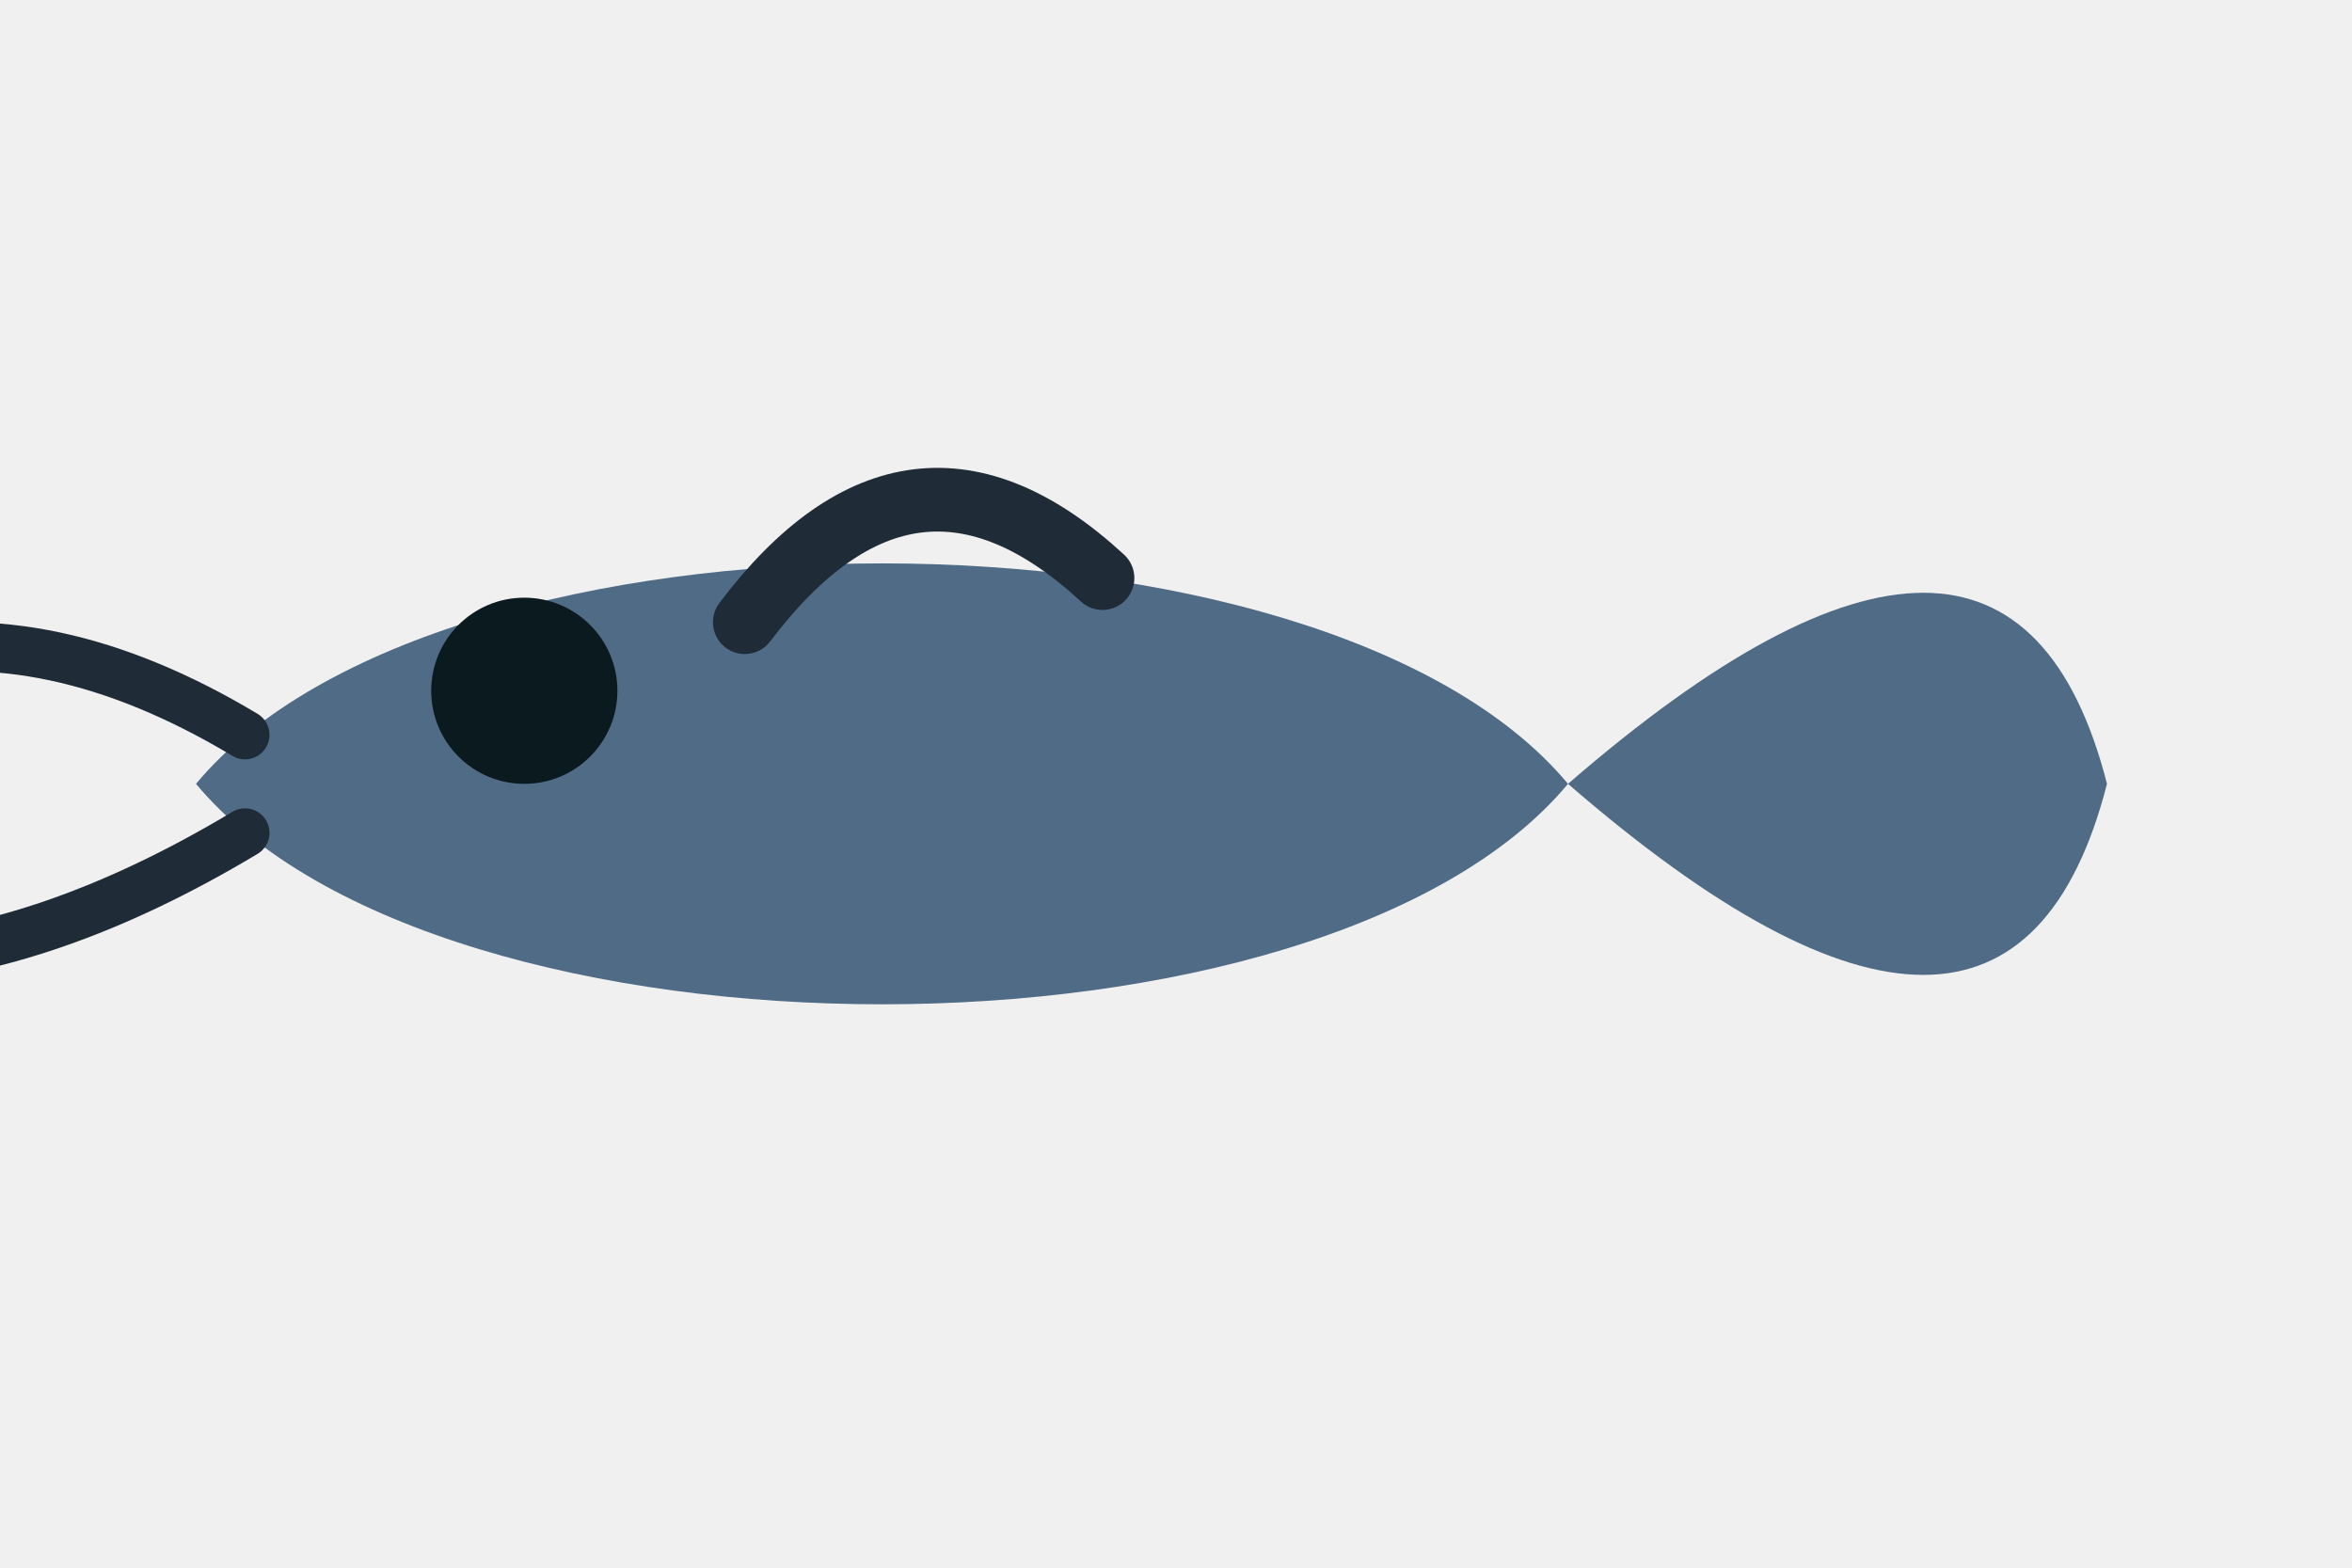
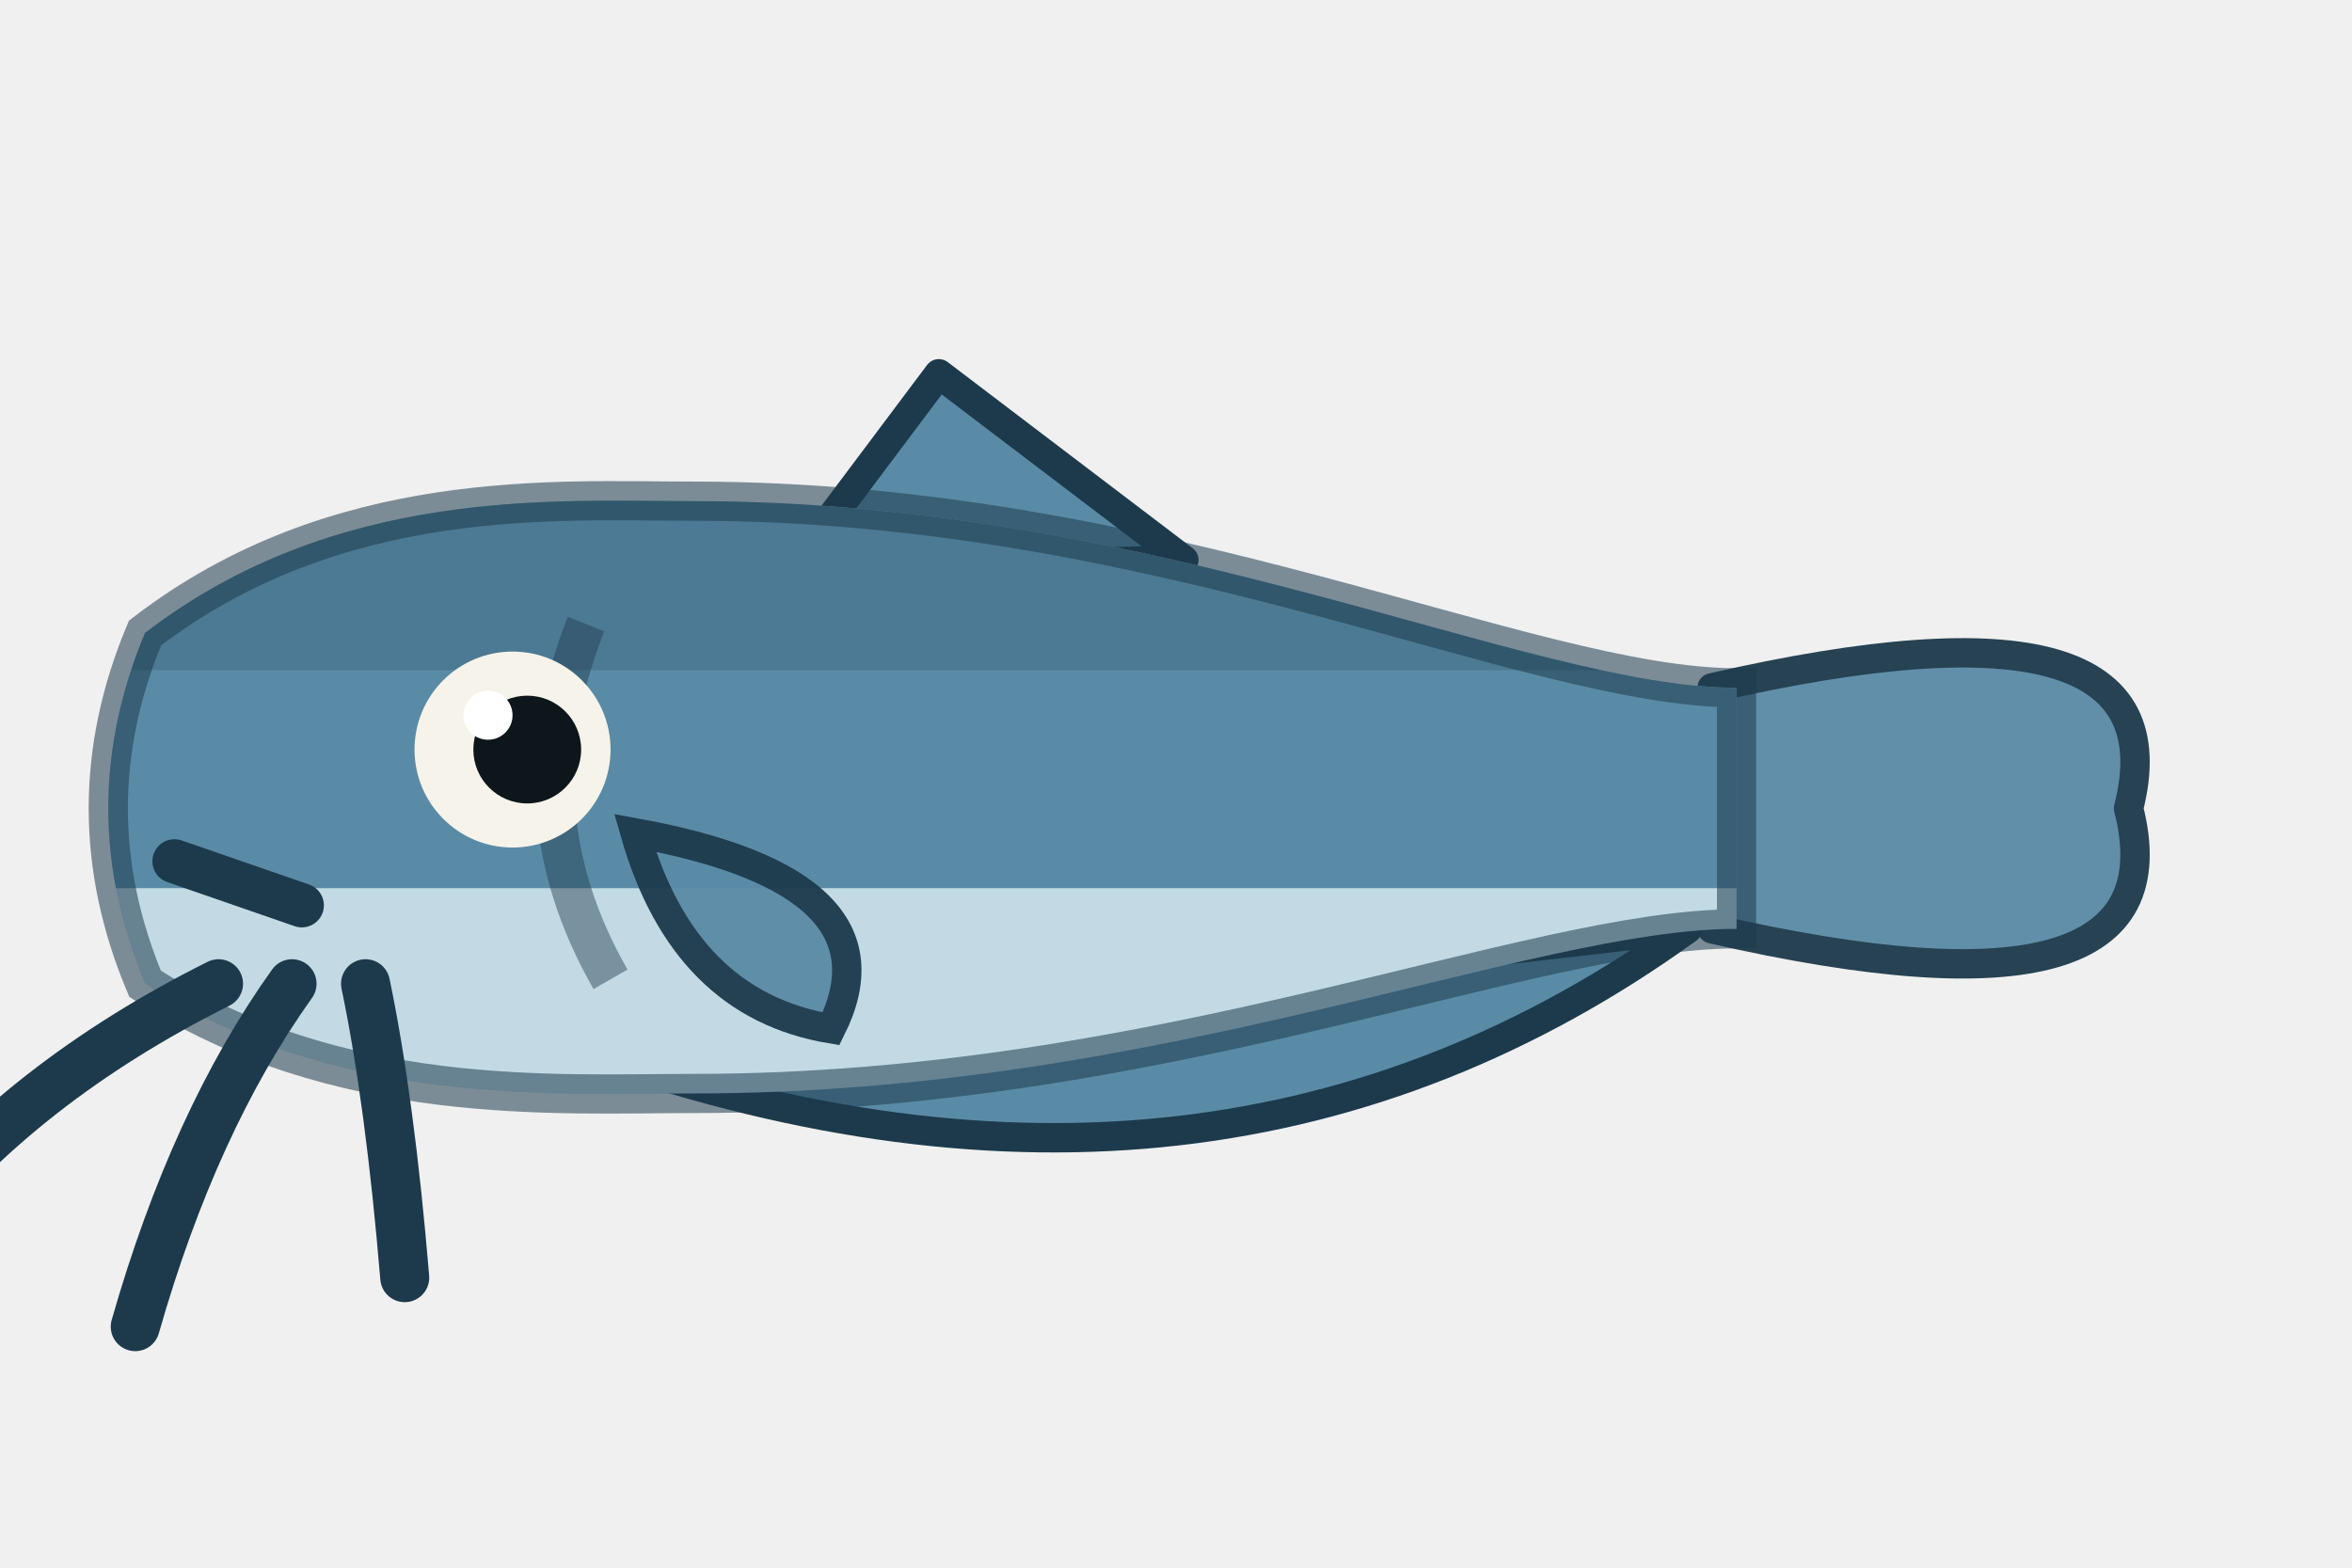
<svg xmlns="http://www.w3.org/2000/svg" viewBox="0 0 48 32">
-   <path d="M32.0 16Q41.0 8.2 43.0 16Q41.0 23.8 32.0 16z" fill="#506b86" />
-   <path d="M4.0 16C9.0 10.0 27.0 10.0 32.0 16C27.0 22.0 9.0 22.0 4.0 16z" fill="#506b86" />
-   <path d="M15.2 12.7q3.4 -4.5 7.3 -0.9" stroke="#1f2b36" stroke-width="1.3" fill="none" stroke-linecap="round" />
-   <path d="M5.0 15q-4 -2.4 -7.5 -1.6" stroke="#1f2b36" stroke-width="1" fill="none" stroke-linecap="round" />
-   <path d="M5.0 17q-4 2.4 -7.5 2.6" stroke="#1f2b36" stroke-width="1" fill="none" stroke-linecap="round" />
-   <circle cx="10.7" cy="14.1" r="1.9" fill="#0a1a1e" />
+   <defs>
+     <clipPath id="b">
+       <path d="M2.96,12.92 C6.88,9.91 11.36,10.23 14.16,10.23 C23.74,10.23 31.18,14.04 35.44,14.04 L35.44,18.96 C31.18,18.96 23.74,22.32 14.16,22.32 C11.36,22.32 6.88,22.62 2.96,20.08 Q1.46,16.5 2.96,12.92 Z" />
+     </clipPath>
+   </defs>
+   <path d="M34.94,14.04 Q44.64,11.82 43.44,16.5 Q44.64,21.18 34.94,18.96 Z" fill="#5a8ba6" stroke="#1c3a4c" stroke-width="0.6" stroke-linejoin="round" opacity="0.95" />
+   <path d="M16.16,11.63 L19.16,7.63 L24.16,11.43 Z" fill="#5a8ba6" stroke="#1c3a4c" stroke-width="0.6" stroke-linejoin="round" />
+   <path d="M12.16,21.52 Q24.8,25.92 34.44,18.96 Z" fill="#5a8ba6" stroke="#1c3a4c" stroke-width="0.6" stroke-linejoin="round" />
+   <path d="M2.96,12.92 C6.88,9.91 11.36,10.23 14.16,10.23 C23.74,10.23 31.18,14.04 35.44,14.04 L35.44,18.96 C31.18,18.96 23.74,22.32 14.16,22.32 C11.36,22.32 6.88,22.62 2.96,20.08 Q1.46,16.5 2.96,12.92 Z" fill="#c3dae5" />
+   <g clip-path="url(#b)">
+     <rect x="0" y="0" width="48" height="18.13" fill="#5a8ba6" />
+     <rect x="0" y="0" width="48" height="13.68" fill="#1c3a4c" opacity="0.22" />
+   </g>
+   <path d="M2.96,12.92 C6.88,9.91 11.36,10.23 14.16,10.23 C23.74,10.23 31.18,14.04 35.44,14.04 L35.44,18.96 C31.18,18.96 23.74,22.32 14.16,22.32 C11.36,22.32 6.88,22.62 2.96,20.08 Q1.46,16.5 2.96,12.92 Z" fill="none" stroke="#1c3a4c" stroke-width="0.8" opacity="0.55" />
+   <path d="M11.96,12.74 Q10.46,16.5 12.46,19.99" stroke="#1c3a4c" stroke-width="0.8" fill="none" opacity="0.45" />
+   <path d="M12.96,17 Q18.46,18 16.96,21 Q13.96,20.5 12.96,17 Z" fill="#5a8ba6" stroke="#1c3a4c" stroke-width="0.6" opacity="0.95" />
+   <circle cx="10.46" cy="15.3" r="2" fill="#f6f4ea" />
+   <circle cx="10.76" cy="15.3" r="1.1" fill="#0d161a" />
+   <circle cx="9.96" cy="14.6" r="0.5" fill="#fff" />
+   <path d="M3.56,17.58 l2.6,0.9" stroke="#1c3a4c" stroke-width="0.9" fill="none" stroke-linecap="round" />
+   <path d="M4.46,20.08 q-4,2 -6.4,5" stroke="#1c3a4c" stroke-width="1" fill="none" stroke-linecap="round" />
+   <path d="M5.96,20.08 q-2,2.8 -3.2,7" stroke="#1c3a4c" stroke-width="1" fill="none" stroke-linecap="round" />
+   <path d="M7.46,20.08 q0.5,2.4 0.8,6" stroke="#1c3a4c" stroke-width="1" fill="none" stroke-linecap="round" />
</svg>
